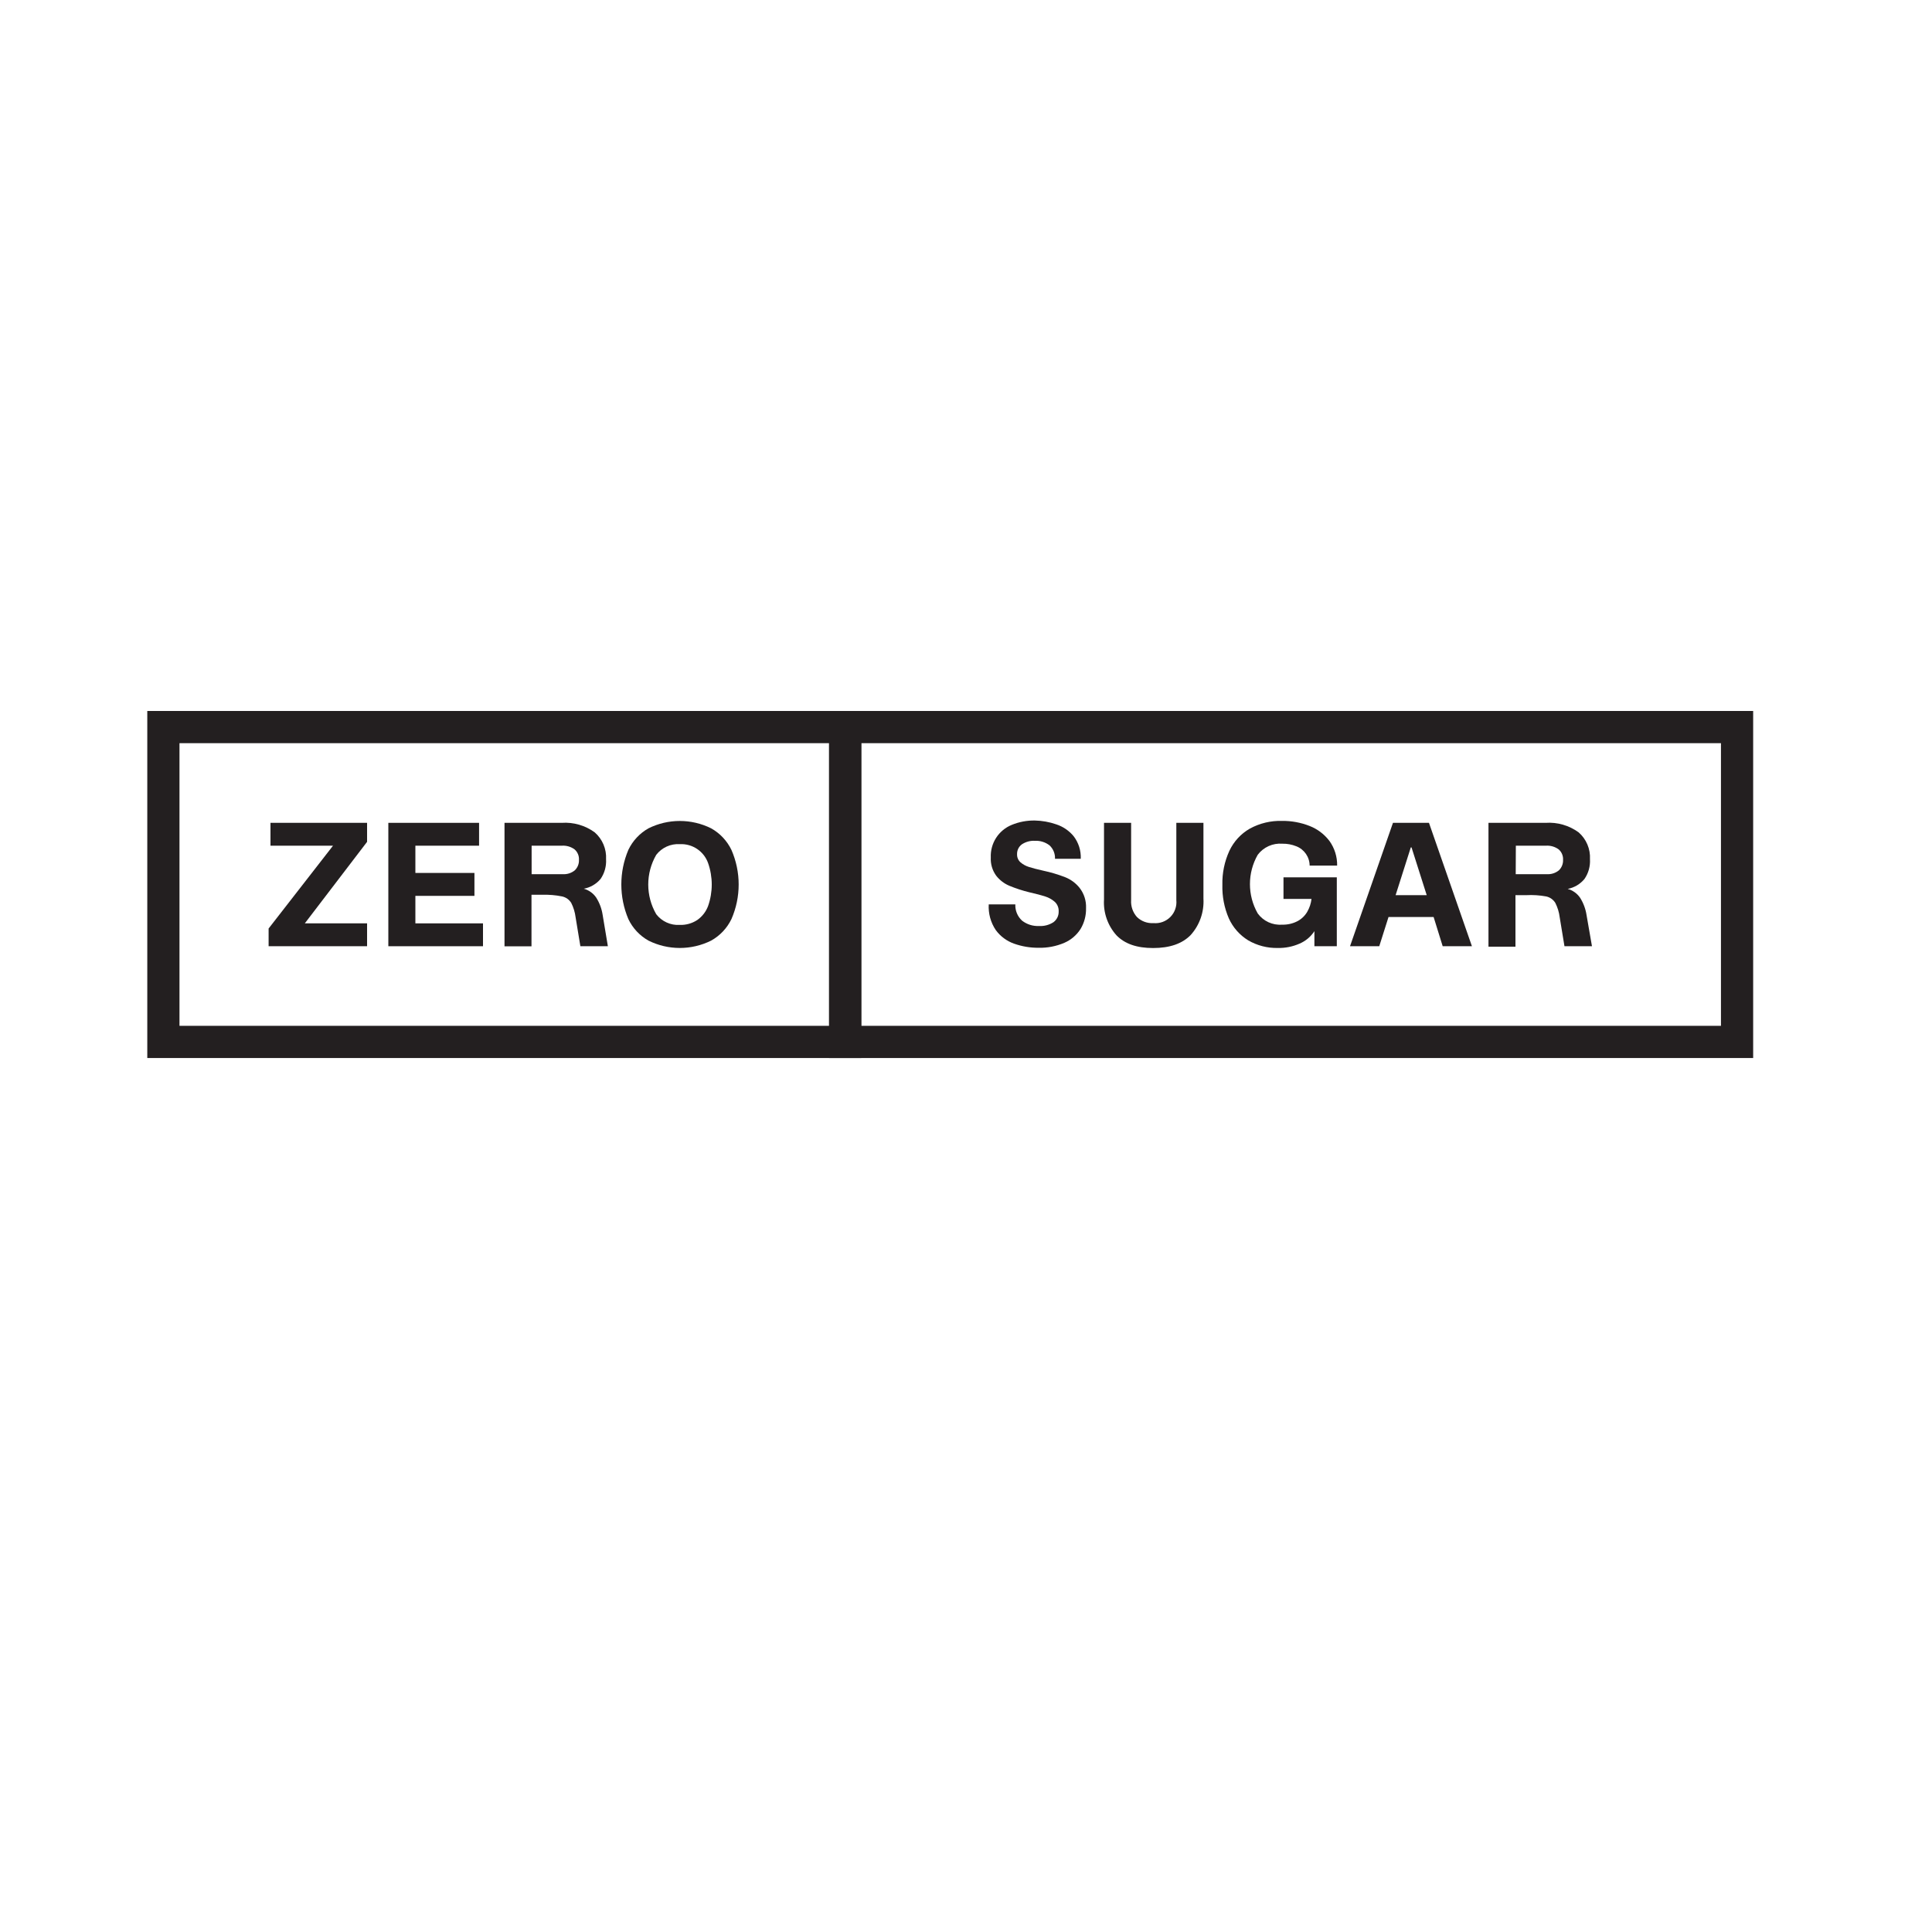
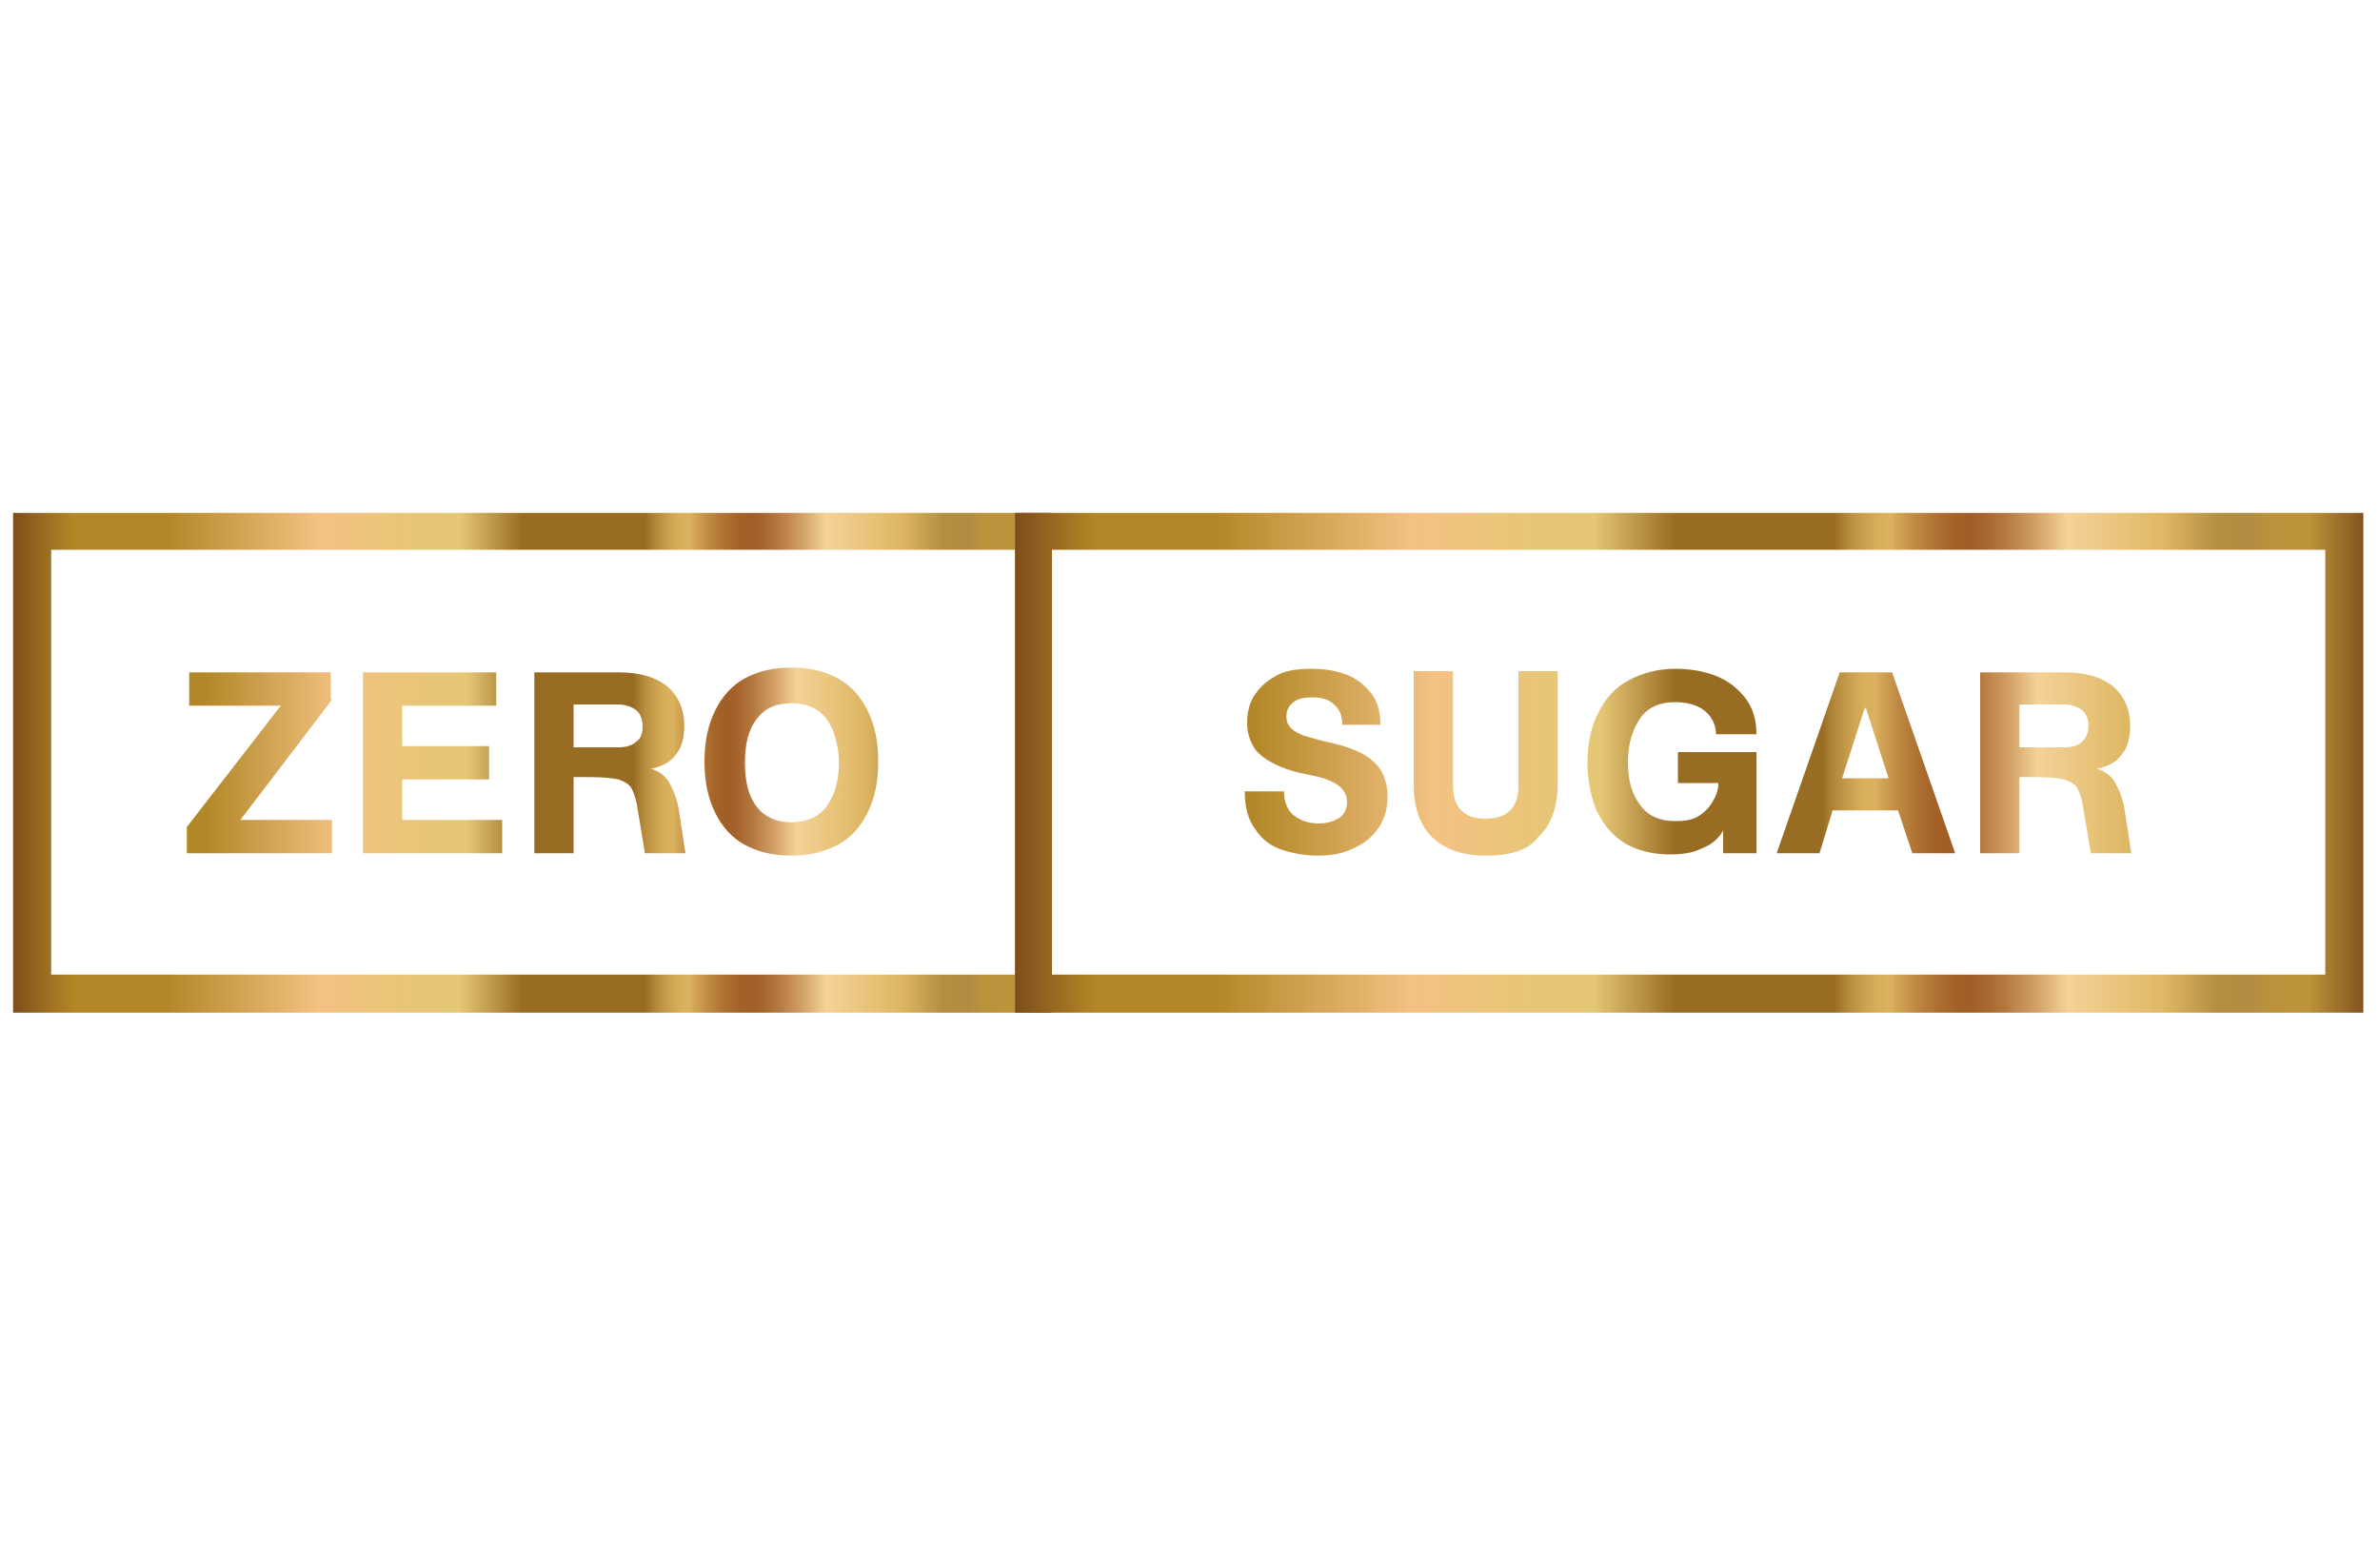
- <svg xmlns="http://www.w3.org/2000/svg" id="Layer_1" data-name="Layer 1" viewBox="0 0 300 300">
-   <defs>
-     <style>.cls-1{fill:#231f20;}.cls-2{fill:none;stroke:#231f20;stroke-width:5px;}</style>
-   </defs>
-   <path class="cls-1" d="M57,130.72l-9.67,12.66H57v3.55H41.71v-2.75l10-12.86H42v-3.55H57Z" />
-   <path class="cls-1" d="M60.3,127.77H74.39v3.55H64.5v4.23h9.17v3.56H64.5v4.27H75v3.55H60.3Z" />
-   <path class="cls-1" d="M94.39,146.93H90.12l-.74-4.49a6.85,6.85,0,0,0-.68-2.24,2.23,2.23,0,0,0-1.41-1,13.31,13.31,0,0,0-3.08-.26H82.53v8H78.34V127.77h8.88a7.79,7.79,0,0,1,5.13,1.48,5.17,5.17,0,0,1,1.76,4.17,4.9,4.9,0,0,1-.85,3.06A4.47,4.47,0,0,1,90.65,138a3.44,3.44,0,0,1,1.93,1.38,7,7,0,0,1,1,2.69ZM82.55,135.74h4.81a2.69,2.69,0,0,0,1.9-.6,2.13,2.13,0,0,0,.64-1.62,2,2,0,0,0-.67-1.62,3,3,0,0,0-2-.58H82.55Z" />
-   <path class="cls-1" d="M100.7,146.06a7.54,7.54,0,0,1-3.13-3.35,13.77,13.77,0,0,1,0-10.74,7.59,7.59,0,0,1,3.13-3.35,10.93,10.93,0,0,1,9.72,0,7.62,7.62,0,0,1,3.16,3.36,13.41,13.41,0,0,1,0,10.73,7.6,7.6,0,0,1-3.16,3.35,10.93,10.93,0,0,1-9.72,0Zm7.57-3.2a4.63,4.63,0,0,0,1.68-2.17,10.07,10.07,0,0,0,0-6.68,4.43,4.43,0,0,0-4.39-2.93,4.28,4.28,0,0,0-3.66,1.66,9.19,9.19,0,0,0,0,9.22,4.28,4.28,0,0,0,3.66,1.66A4.67,4.67,0,0,0,108.27,142.86Z" />
-   <rect class="cls-2" x="25.37" y="112.9" width="105.87" height="48.89" />
-   <path class="cls-1" d="M157.46,146.53a6,6,0,0,1-2.83-2.1,6.47,6.47,0,0,1-1.1-4h4.13a3.22,3.22,0,0,0,1.06,2.54,4,4,0,0,0,2.62.82,3.72,3.72,0,0,0,2.24-.59,2,2,0,0,0,.81-1.68,1.91,1.91,0,0,0-.6-1.48,4.14,4.14,0,0,0-1.47-.83c-.57-.19-1.41-.41-2.5-.66a21.34,21.34,0,0,1-3.07-1,5.1,5.1,0,0,1-2.06-1.57,4.39,4.39,0,0,1-.84-2.82,5.23,5.23,0,0,1,3.27-5.08,9,9,0,0,1,3.57-.67A10.77,10.77,0,0,1,164,128a5.87,5.87,0,0,1,2.71,1.84,5.38,5.38,0,0,1,1.11,3.51h-4a2.67,2.67,0,0,0-.86-2.09,3.44,3.44,0,0,0-2.25-.7,3.35,3.35,0,0,0-2.05.56,1.83,1.83,0,0,0-.73,1.53,1.59,1.59,0,0,0,.52,1.24,3.65,3.65,0,0,0,1.32.73c.53.17,1.27.37,2.23.58a22.15,22.15,0,0,1,3.37,1,5.44,5.44,0,0,1,2.27,1.67,4.78,4.78,0,0,1,1,3.15,6,6,0,0,1-.85,3.23,5.64,5.64,0,0,1-2.52,2.15,9.59,9.59,0,0,1-4,.77A11.11,11.11,0,0,1,157.46,146.53Z" />
-   <path class="cls-1" d="M173.37,145.24a7.63,7.63,0,0,1-1.94-5.57v-11.9h4.21v12a3.59,3.59,0,0,0,.91,2.63,3.37,3.37,0,0,0,2.56.94,3.26,3.26,0,0,0,3.55-3.57v-12h4.21v11.77a7.77,7.77,0,0,1-2,5.67c-1.31,1.33-3.24,2-5.81,2S174.65,146.55,173.37,145.24Z" />
-   <path class="cls-1" d="M199.3,136.23h8.28v10.7H204.1l0-2.34a5.15,5.15,0,0,1-2.29,1.93,7.94,7.94,0,0,1-3.38.68,8.73,8.73,0,0,1-4.62-1.19,7.73,7.73,0,0,1-3-3.41,12.31,12.31,0,0,1-1-5.2,12,12,0,0,1,1.09-5.29,7.78,7.78,0,0,1,3.17-3.44,9.81,9.81,0,0,1,5-1.2,11.31,11.31,0,0,1,4.27.78,7.1,7.1,0,0,1,3.1,2.34,6.36,6.36,0,0,1,1.19,3.82h-4.27a3.24,3.24,0,0,0-2.07-3,5.52,5.52,0,0,0-2.17-.4,4.37,4.37,0,0,0-3.82,1.72,9.18,9.18,0,0,0,0,9.11,4.26,4.26,0,0,0,3.77,1.74,4.87,4.87,0,0,0,2.42-.55,3.81,3.81,0,0,0,1.5-1.45,5.19,5.19,0,0,0,.66-2H199.3Z" />
-   <path class="cls-1" d="M222.61,142.39h-7l-1.44,4.54h-4.54l6.67-19.16h5.59l6.67,19.16h-4.54ZM221.54,139l-2.36-7.42h-.11L216.71,139Z" />
-   <path class="cls-1" d="M247.2,146.93h-4.27l-.74-4.49a6.85,6.85,0,0,0-.68-2.24,2.23,2.23,0,0,0-1.41-1A13.31,13.31,0,0,0,237,139h-1.68v8h-4.19V127.77H240a7.79,7.79,0,0,1,5.13,1.48,5.17,5.17,0,0,1,1.76,4.17,4.9,4.9,0,0,1-.85,3.06,4.47,4.47,0,0,1-2.61,1.55,3.44,3.44,0,0,1,1.93,1.38,7,7,0,0,1,1,2.69Zm-11.84-11.19h4.81a2.69,2.69,0,0,0,1.9-.6,2.13,2.13,0,0,0,.64-1.62,2,2,0,0,0-.67-1.62,3,3,0,0,0-2-.58h-4.66Z" />
-   <rect class="cls-2" x="131.24" y="112.9" width="138.49" height="48.89" />
+ <svg xmlns="http://www.w3.org/2000/svg" xmlns:xlink="http://www.w3.org/1999/xlink" version="1.1" id="Layer_1" x="0px" y="0px" viewBox="0 0 200 130" style="enable-background:new 0 0 200 130;" xml:space="preserve">
+   <style type="text/css">
+ 	.st0{fill:url(#SVGID_1_);}
+ 	.st1{clip-path:url(#SVGID_3_);fill:url(#SVGID_4_);}
+ 	.st2{fill:url(#SVGID_5_);}
+ 	.st3{clip-path:url(#SVGID_7_);fill:url(#SVGID_8_);}
+ </style>
+   <linearGradient id="SVGID_1_" gradientUnits="userSpaceOnUse" x1="-150.101" y1="595.867" x2="-149.047" y2="595.867" gradientTransform="matrix(75.6855 0 0 -75.6855 11365.366 45162.59)">
+     <stop offset="0" style="stop-color:#774619" />
+     <stop offset="6.624680e-02" style="stop-color:#B28727" />
+     <stop offset="0.154" style="stop-color:#B28727" />
+     <stop offset="0.299" style="stop-color:#F4C283" />
+     <stop offset="0.36" style="stop-color:#EAC57A" />
+     <stop offset="0.43" style="stop-color:#E5C775" />
+     <stop offset="0.489" style="stop-color:#996C24" />
+     <stop offset="0.605" style="stop-color:#996C24" />
+     <stop offset="0.605" style="stop-color:#996C24" />
+     <stop offset="0.616" style="stop-color:#B68B3D" />
+     <stop offset="0.627" style="stop-color:#CAA04F" />
+     <stop offset="0.637" style="stop-color:#D7AE5A" />
+     <stop offset="0.647" style="stop-color:#DBB25E" />
+     <stop offset="0.649" style="stop-color:#D6AB59" />
+     <stop offset="0.665" style="stop-color:#BF8943" />
+     <stop offset="0.68" style="stop-color:#AE7132" />
+     <stop offset="0.693" style="stop-color:#A46228" />
+     <stop offset="0.704" style="stop-color:#A05D25" />
+     <stop offset="0.715" style="stop-color:#A6652D" />
+     <stop offset="0.731" style="stop-color:#B57A41" />
+     <stop offset="0.751" style="stop-color:#CF9D63" />
+     <stop offset="0.773" style="stop-color:#F1CD92" />
+     <stop offset="0.776" style="stop-color:#F5D297" />
+     <stop offset="0.847" style="stop-color:#DEB763" />
+     <stop offset="0.886" style="stop-color:#B38D42" />
+     <stop offset="0.912" style="stop-color:#B28C42" />
+     <stop offset="0.913" style="stop-color:#B48E41" />
+     <stop offset="0.924" style="stop-color:#BB933C" />
+     <stop offset="0.951" style="stop-color:#BD943B" />
+     <stop offset="1" style="stop-color:#774619" />
+   </linearGradient>
+   <path class="st0" d="M27.9,58.8l-7.7,10.1h7.7v2.8H15.7v-2.2l7.9-10.2h-7.7v-2.8h11.9V58.8z M30.5,56.5h11.2v2.8h-7.9v3.4h7.3v2.8  h-7.3v3.4h8.4v2.8H30.5V56.5z M57.6,71.7h-3.4l-0.6-3.6c-0.1-0.8-0.3-1.4-0.5-1.8c-0.2-0.4-0.6-0.6-1.1-0.8  c-0.5-0.1-1.3-0.2-2.5-0.2h-1.3v6.4h-3.3V56.5h7.1c1.8,0,3.1,0.4,4.1,1.2c0.9,0.8,1.4,1.9,1.4,3.3c0,1-0.2,1.8-0.7,2.4  c-0.4,0.6-1.1,1-2.1,1.2c0.7,0.2,1.2,0.6,1.5,1.1c0.3,0.5,0.6,1.2,0.8,2.1L57.6,71.7z M48.2,62.8H52c0.7,0,1.2-0.2,1.5-0.5  C53.9,62,54,61.6,54,61c0-0.6-0.2-1-0.5-1.3c-0.4-0.3-0.9-0.5-1.6-0.5h-3.7V62.8z M66.5,71.9c-1.5,0-2.8-0.3-3.9-0.9  c-1.1-0.6-1.9-1.5-2.5-2.7c-0.6-1.2-0.9-2.6-0.9-4.3c0-1.7,0.3-3.1,0.9-4.3c0.6-1.2,1.4-2.1,2.5-2.7c1.1-0.6,2.4-0.9,3.9-0.9  c1.5,0,2.8,0.3,3.9,0.9c1.1,0.6,1.9,1.5,2.5,2.7c0.6,1.2,0.9,2.6,0.9,4.3c0,1.7-0.3,3.1-0.9,4.3c-0.6,1.2-1.4,2.1-2.5,2.7  C69.2,71.6,68,71.9,66.5,71.9L66.5,71.9z M66.5,69.1c0.8,0,1.6-0.2,2.2-0.6c0.6-0.4,1-1,1.3-1.7c0.3-0.7,0.5-1.6,0.5-2.7  c0-1-0.2-1.9-0.5-2.7c-0.3-0.7-0.7-1.3-1.3-1.7c-0.6-0.4-1.3-0.6-2.2-0.6c-1.3,0-2.2,0.4-2.9,1.3c-0.7,0.9-1,2.1-1,3.7  c0,1.6,0.3,2.8,1,3.7C64.2,68.6,65.2,69.1,66.5,69.1L66.5,69.1z" />
+   <g>
+     <defs>
+       <rect id="SVGID_2_" x="-9" y="33" width="217.7" height="53.8" />
+     </defs>
+     <clipPath id="SVGID_3_">
+       <use xlink:href="#SVGID_2_" style="overflow:visible;" />
+     </clipPath>
+     <linearGradient id="SVGID_4_" gradientUnits="userSpaceOnUse" x1="-150.292" y1="595.235" x2="-149.238" y2="595.235" gradientTransform="matrix(84.0255 0 0 -84.0255 12628.876 50079.02)">
+       <stop offset="0" style="stop-color:#774619" />
+       <stop offset="6.624680e-02" style="stop-color:#B28727" />
+       <stop offset="0.154" style="stop-color:#B28727" />
+       <stop offset="0.299" style="stop-color:#F4C283" />
+       <stop offset="0.36" style="stop-color:#EAC57A" />
+       <stop offset="0.43" style="stop-color:#E5C775" />
+       <stop offset="0.489" style="stop-color:#996C24" />
+       <stop offset="0.605" style="stop-color:#996C24" />
+       <stop offset="0.605" style="stop-color:#996C24" />
+       <stop offset="0.616" style="stop-color:#B68B3D" />
+       <stop offset="0.627" style="stop-color:#CAA04F" />
+       <stop offset="0.637" style="stop-color:#D7AE5A" />
+       <stop offset="0.647" style="stop-color:#DBB25E" />
+       <stop offset="0.649" style="stop-color:#D6AB59" />
+       <stop offset="0.665" style="stop-color:#BF8943" />
+       <stop offset="0.68" style="stop-color:#AE7132" />
+       <stop offset="0.693" style="stop-color:#A46228" />
+       <stop offset="0.704" style="stop-color:#A05D25" />
+       <stop offset="0.715" style="stop-color:#A6652D" />
+       <stop offset="0.731" style="stop-color:#B57A41" />
+       <stop offset="0.751" style="stop-color:#CF9D63" />
+       <stop offset="0.773" style="stop-color:#F1CD92" />
+       <stop offset="0.776" style="stop-color:#F5D297" />
+       <stop offset="0.847" style="stop-color:#DEB763" />
+       <stop offset="0.886" style="stop-color:#B38D42" />
+       <stop offset="0.912" style="stop-color:#B28C42" />
+       <stop offset="0.913" style="stop-color:#B48E41" />
+       <stop offset="0.924" style="stop-color:#BB933C" />
+       <stop offset="0.951" style="stop-color:#BD943B" />
+       <stop offset="1" style="stop-color:#774619" />
+     </linearGradient>
+     <polygon class="st1" points="2.7,83.5 2.7,81.9 85.3,81.9 85.3,46.2 4.3,46.2 4.3,83.5 2.7,83.5 2.7,81.9 2.7,83.5 1.1,83.5    1.1,43.1 88.4,43.1 88.4,85.1 1.1,85.1 1.1,83.5  " />
+   </g>
+   <linearGradient id="SVGID_5_" gradientUnits="userSpaceOnUse" x1="-150.524" y1="594.183" x2="-149.47" y2="594.183" gradientTransform="matrix(100.283 0 0 -100.283 15184.041 59650.516)">
+     <stop offset="0" style="stop-color:#774619" />
+     <stop offset="6.624680e-02" style="stop-color:#B28727" />
+     <stop offset="0.154" style="stop-color:#B28727" />
+     <stop offset="0.299" style="stop-color:#F4C283" />
+     <stop offset="0.36" style="stop-color:#EAC57A" />
+     <stop offset="0.43" style="stop-color:#E5C775" />
+     <stop offset="0.489" style="stop-color:#996C24" />
+     <stop offset="0.605" style="stop-color:#996C24" />
+     <stop offset="0.605" style="stop-color:#996C24" />
+     <stop offset="0.616" style="stop-color:#B68B3D" />
+     <stop offset="0.627" style="stop-color:#CAA04F" />
+     <stop offset="0.637" style="stop-color:#D7AE5A" />
+     <stop offset="0.647" style="stop-color:#DBB25E" />
+     <stop offset="0.649" style="stop-color:#D6AB59" />
+     <stop offset="0.665" style="stop-color:#BF8943" />
+     <stop offset="0.68" style="stop-color:#AE7132" />
+     <stop offset="0.693" style="stop-color:#A46228" />
+     <stop offset="0.704" style="stop-color:#A05D25" />
+     <stop offset="0.715" style="stop-color:#A6652D" />
+     <stop offset="0.731" style="stop-color:#B57A41" />
+     <stop offset="0.751" style="stop-color:#CF9D63" />
+     <stop offset="0.773" style="stop-color:#F1CD92" />
+     <stop offset="0.776" style="stop-color:#F5D297" />
+     <stop offset="0.847" style="stop-color:#DEB763" />
+     <stop offset="0.886" style="stop-color:#B38D42" />
+     <stop offset="0.912" style="stop-color:#B28C42" />
+     <stop offset="0.913" style="stop-color:#B48E41" />
+     <stop offset="0.924" style="stop-color:#BB933C" />
+     <stop offset="0.951" style="stop-color:#BD943B" />
+     <stop offset="1" style="stop-color:#774619" />
+   </linearGradient>
+   <path class="st2" d="M110.7,71.9c-1.1,0-2.1-0.2-3-0.5c-0.9-0.3-1.7-0.9-2.2-1.7c-0.6-0.8-0.9-1.8-0.9-3.2h3.3c0,0.9,0.3,1.6,0.8,2  c0.5,0.4,1.2,0.7,2.1,0.7c0.8,0,1.3-0.2,1.8-0.5c0.4-0.3,0.6-0.8,0.6-1.3c0-0.5-0.2-0.9-0.5-1.2c-0.3-0.3-0.7-0.5-1.2-0.7  c-0.5-0.2-1.1-0.3-2-0.5c-1-0.2-1.8-0.5-2.4-0.8c-0.6-0.3-1.2-0.7-1.6-1.2c-0.4-0.6-0.7-1.3-0.7-2.2c0-1,0.2-1.8,0.7-2.5  c0.5-0.7,1.1-1.2,1.9-1.6c0.8-0.4,1.8-0.5,2.8-0.5c0.9,0,1.8,0.1,2.7,0.4c0.9,0.3,1.6,0.8,2.2,1.5c0.6,0.7,0.9,1.6,0.9,2.8h-3.2  c0-0.7-0.2-1.3-0.7-1.7c-0.4-0.4-1-0.6-1.8-0.6c-0.7,0-1.2,0.1-1.6,0.4c-0.4,0.3-0.6,0.7-0.6,1.2c0,0.4,0.1,0.7,0.4,1  c0.3,0.3,0.6,0.4,1,0.6c0.4,0.1,1,0.3,1.8,0.5c1.1,0.2,2,0.5,2.7,0.8c0.7,0.3,1.3,0.7,1.8,1.3c0.5,0.6,0.8,1.5,0.8,2.5  c0,1-0.2,1.8-0.7,2.6c-0.5,0.7-1.1,1.3-2,1.7C113,71.7,112,71.9,110.7,71.9L110.7,71.9z M124.9,71.9c-2,0-3.5-0.5-4.6-1.6  c-1-1-1.5-2.5-1.5-4.4v-9.5h3.3V66c0,0.9,0.2,1.6,0.7,2.1c0.5,0.5,1.2,0.7,2,0.7c0.9,0,1.6-0.2,2.1-0.7c0.5-0.5,0.7-1.2,0.7-2.1  v-9.6h3.3v9.4c0,1.9-0.5,3.5-1.6,4.5C128.5,71.4,127,71.9,124.9,71.9L124.9,71.9z M141,63.2h6.6v8.5h-2.8l0-1.9  c-0.4,0.7-1,1.2-1.8,1.5c-0.8,0.4-1.7,0.5-2.7,0.5c-1.4,0-2.6-0.3-3.7-0.9c-1-0.6-1.8-1.5-2.4-2.7c-0.5-1.2-0.8-2.6-0.8-4.1  c0-1.6,0.3-3,0.9-4.2c0.6-1.2,1.4-2.1,2.5-2.7c1.1-0.6,2.4-1,4-1c1.2,0,2.4,0.2,3.4,0.6c1,0.4,1.8,1,2.5,1.9c0.6,0.8,0.9,1.8,0.9,3  h-3.4c0-0.6-0.2-1.1-0.5-1.5c-0.3-0.4-0.7-0.7-1.2-0.9c-0.5-0.2-1.1-0.3-1.7-0.3c-1.4,0-2.4,0.5-3,1.4c-0.6,0.9-1,2.1-1,3.6  c0,1.5,0.3,2.7,1,3.6c0.6,0.9,1.6,1.4,3,1.4c0.8,0,1.4-0.1,1.9-0.4c0.5-0.3,0.9-0.7,1.2-1.2c0.3-0.5,0.5-1,0.5-1.6H141V63.2z   M159.5,68.1H154l-1.1,3.6h-3.6l5.3-15.2h4.4l5.3,15.2h-3.6L159.5,68.1z M158.7,65.4l-1.9-5.9h-0.1l-1.9,5.9H158.7z M179.1,71.7  h-3.4l-0.6-3.6c-0.1-0.8-0.3-1.4-0.5-1.8c-0.2-0.4-0.6-0.6-1.1-0.8c-0.5-0.1-1.3-0.2-2.5-0.2h-1.3v6.4h-3.3V56.5h7.1  c1.8,0,3.1,0.4,4.1,1.2c0.9,0.8,1.4,1.9,1.4,3.3c0,1-0.2,1.8-0.7,2.4c-0.4,0.6-1.1,1-2.1,1.2c0.7,0.2,1.2,0.6,1.5,1.1  c0.3,0.5,0.6,1.2,0.8,2.1L179.1,71.7z M169.7,62.8h3.8c0.7,0,1.2-0.2,1.5-0.5c0.3-0.3,0.5-0.7,0.5-1.3c0-0.6-0.2-1-0.5-1.3  c-0.4-0.3-0.9-0.5-1.6-0.5h-3.7V62.8z" />
+   <g>
+     <defs>
+       <rect id="SVGID_6_" x="-9" y="33" width="217.7" height="53.8" />
+     </defs>
+     <clipPath id="SVGID_7_">
+       <use xlink:href="#SVGID_6_" style="overflow:visible;" />
+     </clipPath>
+     <linearGradient id="SVGID_8_" gradientUnits="userSpaceOnUse" x1="-150.639" y1="593.823" x2="-149.585" y2="593.823" gradientTransform="matrix(108.623 0 0 -108.623 16447.551 64566.949)">
+       <stop offset="0" style="stop-color:#774619" />
+       <stop offset="6.624680e-02" style="stop-color:#B28727" />
+       <stop offset="0.154" style="stop-color:#B28727" />
+       <stop offset="0.299" style="stop-color:#F4C283" />
+       <stop offset="0.36" style="stop-color:#EAC57A" />
+       <stop offset="0.43" style="stop-color:#E5C775" />
+       <stop offset="0.489" style="stop-color:#996C24" />
+       <stop offset="0.605" style="stop-color:#996C24" />
+       <stop offset="0.605" style="stop-color:#996C24" />
+       <stop offset="0.616" style="stop-color:#B68B3D" />
+       <stop offset="0.627" style="stop-color:#CAA04F" />
+       <stop offset="0.637" style="stop-color:#D7AE5A" />
+       <stop offset="0.647" style="stop-color:#DBB25E" />
+       <stop offset="0.649" style="stop-color:#D6AB59" />
+       <stop offset="0.665" style="stop-color:#BF8943" />
+       <stop offset="0.68" style="stop-color:#AE7132" />
+       <stop offset="0.693" style="stop-color:#A46228" />
+       <stop offset="0.704" style="stop-color:#A05D25" />
+       <stop offset="0.715" style="stop-color:#A6652D" />
+       <stop offset="0.731" style="stop-color:#B57A41" />
+       <stop offset="0.751" style="stop-color:#CF9D63" />
+       <stop offset="0.773" style="stop-color:#F1CD92" />
+       <stop offset="0.776" style="stop-color:#F5D297" />
+       <stop offset="0.847" style="stop-color:#DEB763" />
+       <stop offset="0.886" style="stop-color:#B38D42" />
+       <stop offset="0.912" style="stop-color:#B28C42" />
+       <stop offset="0.913" style="stop-color:#B48E41" />
+       <stop offset="0.924" style="stop-color:#BB933C" />
+       <stop offset="0.951" style="stop-color:#BD943B" />
+       <stop offset="1" style="stop-color:#774619" />
+     </linearGradient>
+     <polygon class="st3" points="86.9,83.5 86.9,81.9 195.4,81.9 195.4,46.2 88.4,46.2 88.4,83.5 86.9,83.5 86.9,81.9 86.9,83.5    85.3,83.5 85.3,43.1 198.6,43.1 198.6,85.1 85.3,85.1 85.3,83.5  " />
+   </g>
</svg>
